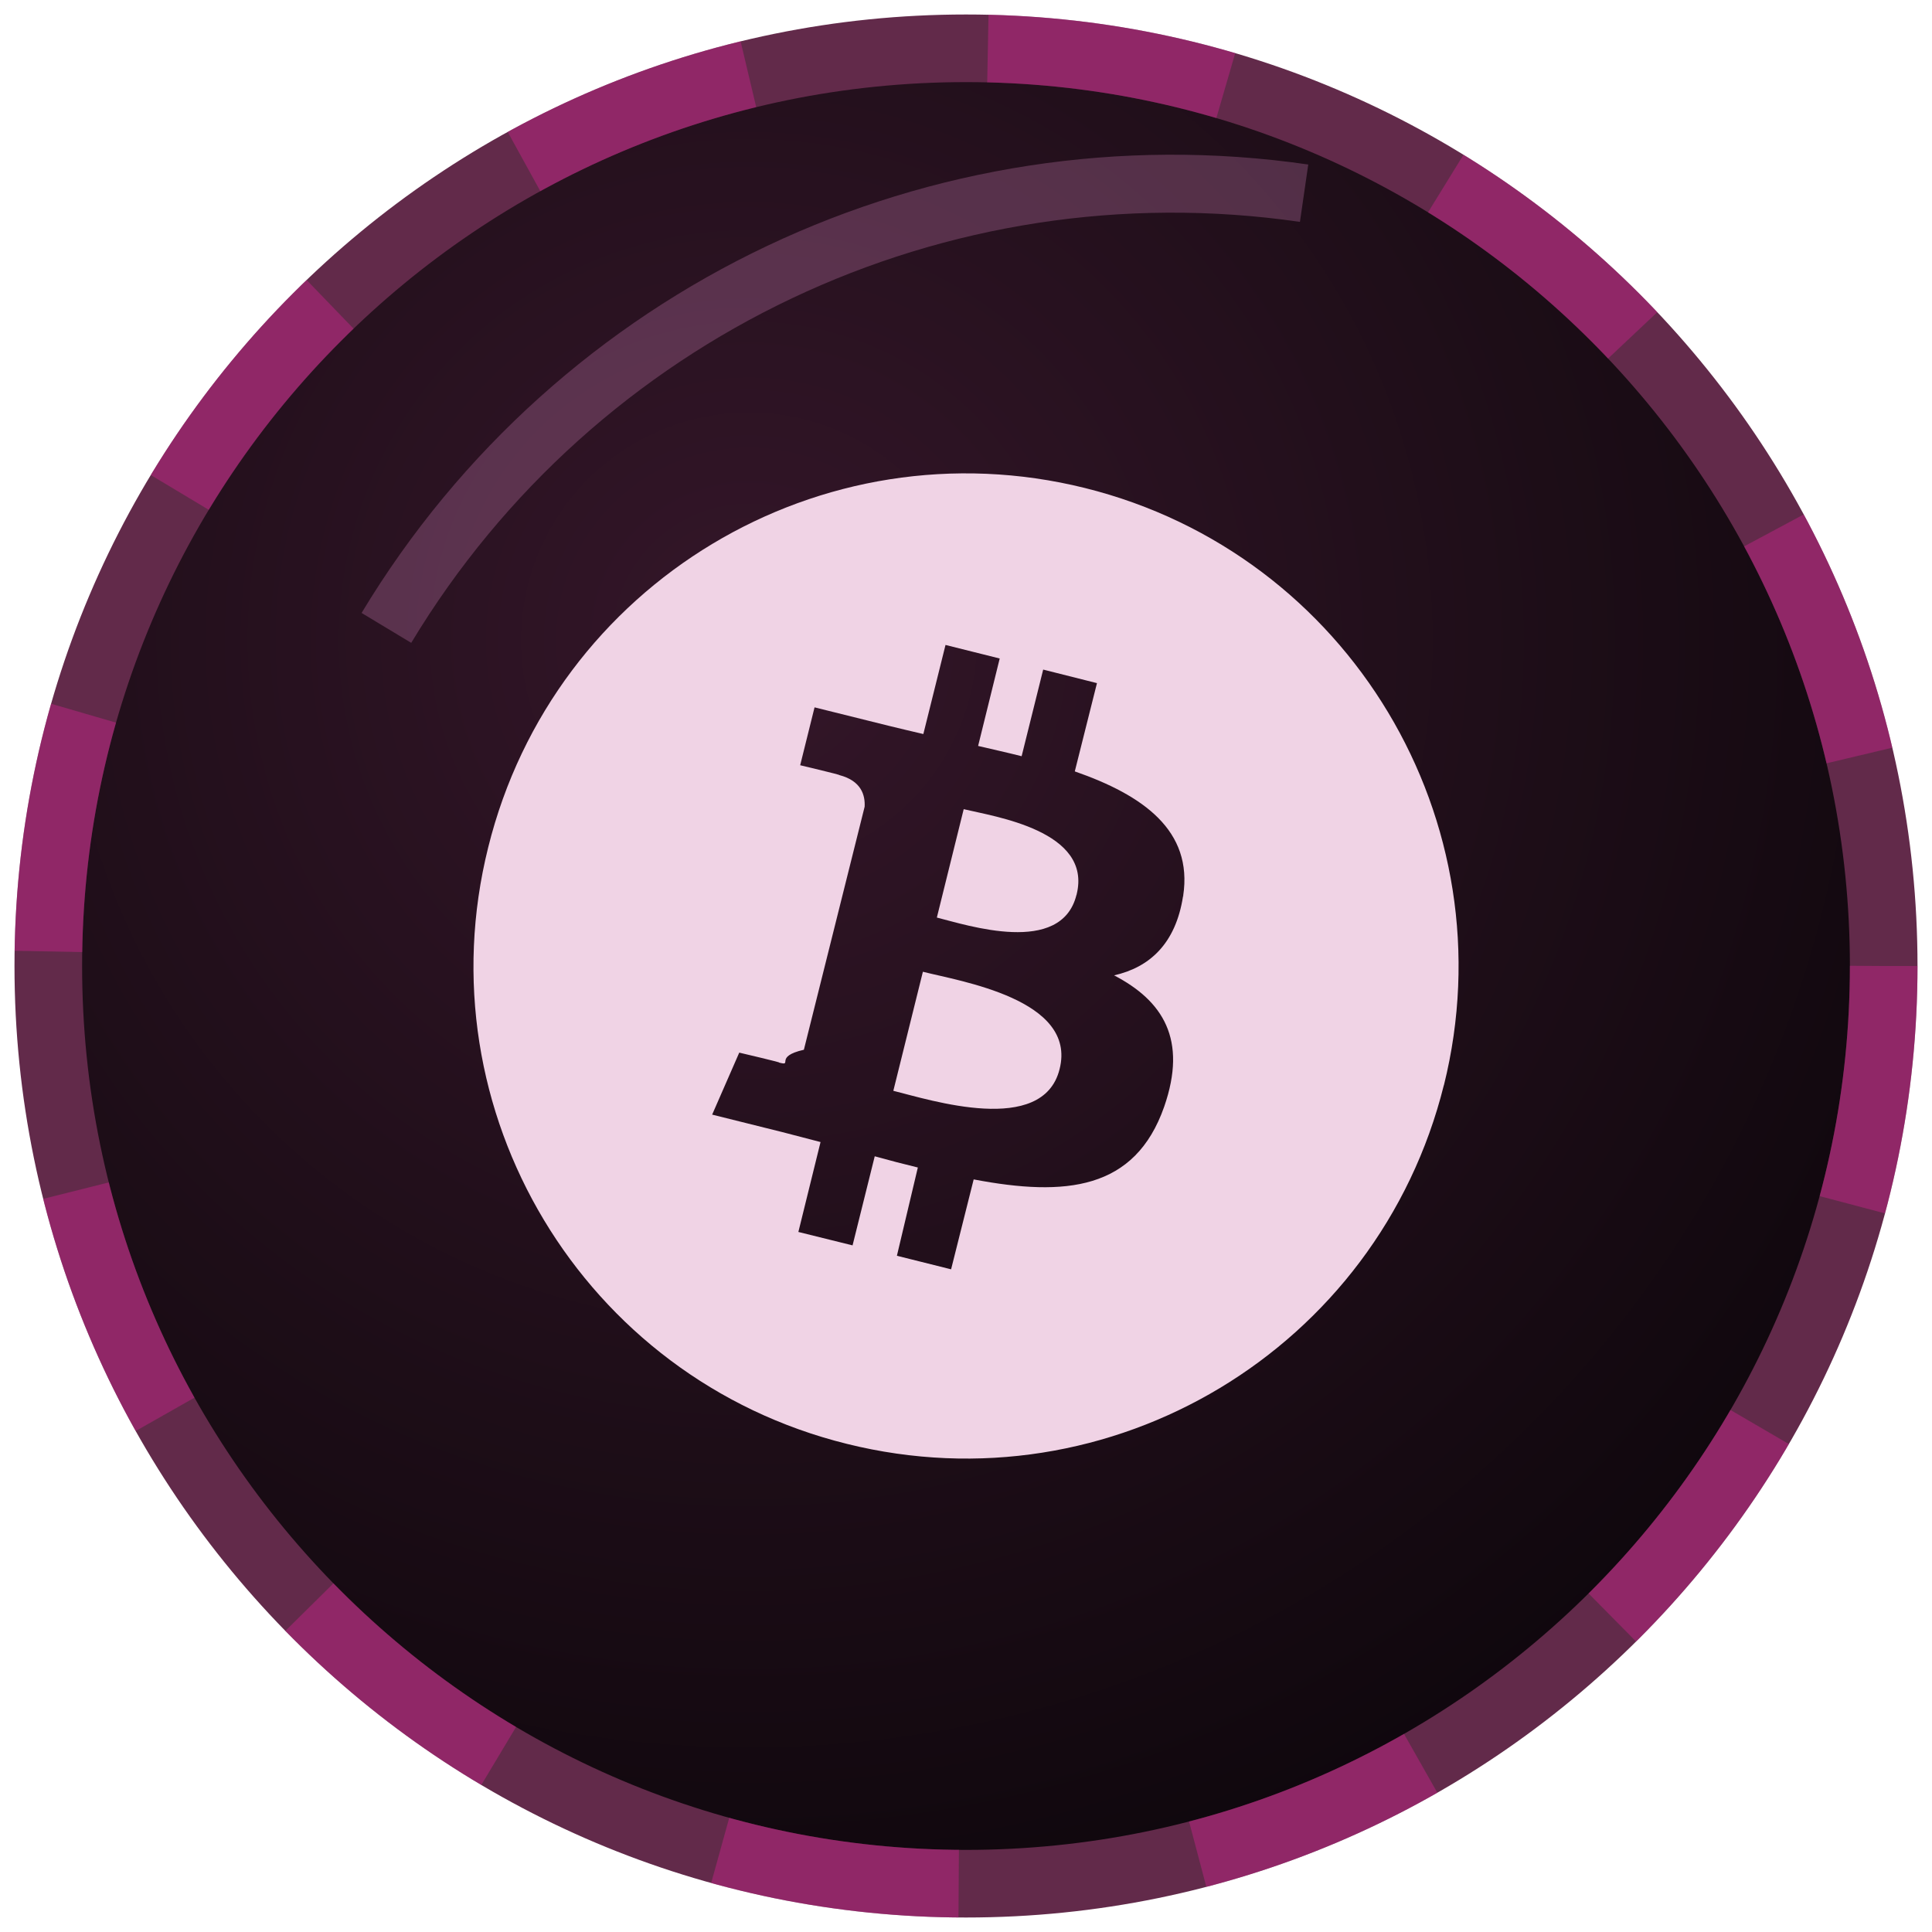
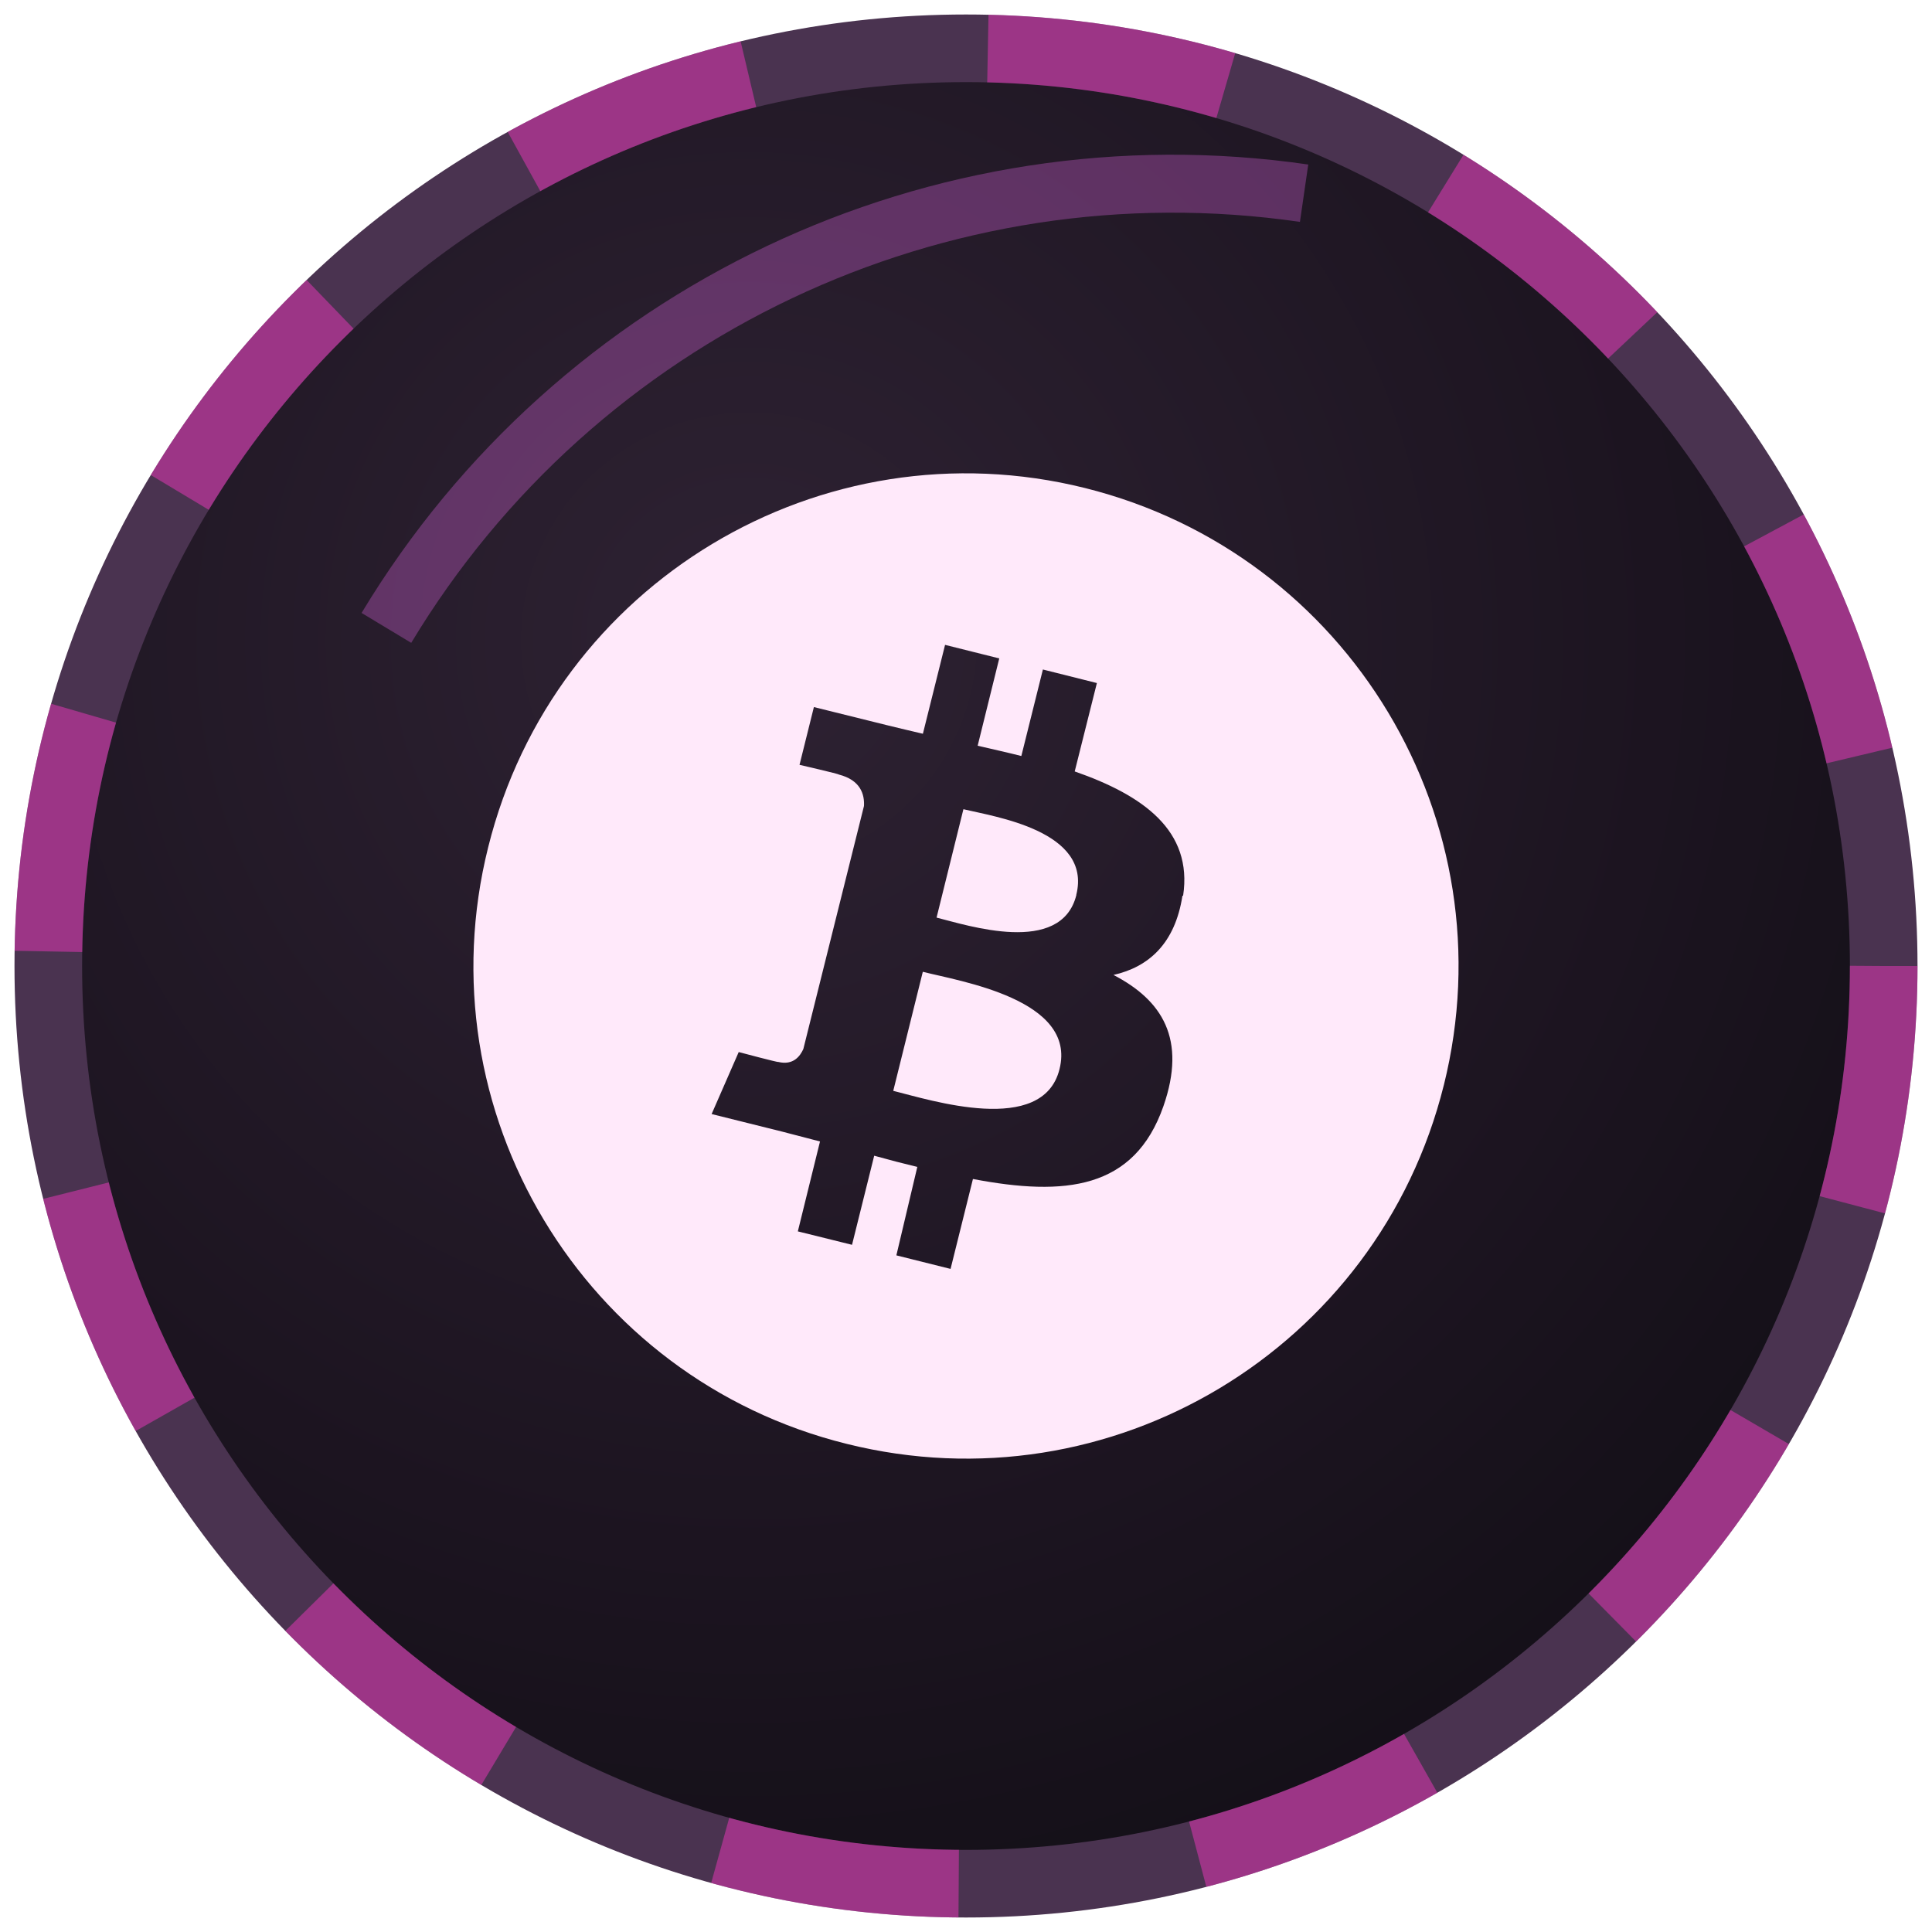
<svg xmlns="http://www.w3.org/2000/svg" viewBox="0 0 40 40" role="img" aria-label="BTC">
  <defs>
    <radialGradient id="g" cx="38%" cy="32%" r="72%">
-       <stop offset="0%" stop-color="#341629" />
-       <stop offset="70%" stop-color="#1a0c15" />
-       <stop offset="100%" stop-color="#0f070d" />
+       <stop offset="0%" stop-color="#2e2233" />
+       <stop offset="70%" stop-color="#1c1420" />
+       <stop offset="100%" stop-color="#141018" />
    </radialGradient>
  </defs>
-   <circle cx="20" cy="20" r="19" fill="url(#g)" stroke="#622a4a" stroke-width="1.4" />
-   <circle cx="20" cy="20" r="19" fill="none" stroke="#c72389" stroke-width="1.4" stroke-dasharray="5 5" opacity="0.45" />
-   <path d="M8 13 A19 19 0 0 1 27 4" stroke="#d886bd" stroke-width="1.2" fill="none" opacity="0.28" />
-   <g transform="translate(9.8 9.8) scale(0.85)" fill="#f0d3e5">
-     <path d="M23.64 14.9c-1.6 6.43-8.11 10.34-14.54 8.74C2.67 22.05-1.24 15.53.362 9.11 1.96 2.67 8.47-1.24 14.9.358c6.43 1.6 10.34 8.12 8.74 14.55v-.002zm-6.35-4.61c.24-1.59-.974-2.45-2.64-3.03l.54-2.15-1.31-.33-.525 2.11c-.345-.087-.705-.167-1.06-.25l.526-2.13-1.32-.33-.54 2.17c-.285-.067-.565-.132-.84-.2l-1.81-.45-.35 1.41s.975.23.955.24c.535.14.63.49.615.77l-1.48 5.92c-.75.17-.24.41-.614.31.15.02-.96-.24-.96-.24l-.66 1.51 1.71.426.93.242-.54 2.19 1.32.327.54-2.17c.36.1.705.19 1.05.273l-.51 2.15 1.32.33.55-2.19c2.24.427 3.93.257 4.64-1.77.57-1.64-.03-2.58-1.22-3.2.854-.193 1.5-.76 1.68-1.93h.01zm-3.01 4.22c-.404 1.64-3.16.75-4.05.53l.72-2.9c.896.23 3.76.67 3.33 2.37zm.41-4.24c-.37 1.49-2.66.735-3.4.55l.654-2.64c.744.18 3.14.524 2.75 2.08v.006z" />
+   <circle cx="20" cy="20" r="19" fill="url(#g)" stroke="#4a3350" stroke-width="1.4" />
+   <circle cx="20" cy="20" r="19" fill="none" stroke="#ff37c7" stroke-width="1.4" stroke-dasharray="5 5" opacity="0.45" />
+   <path d="M8 13 A19 19 0 0 1 27 4" stroke="#fc72ff" stroke-width="1.2" fill="none" opacity="0.28" />
+   <g transform="translate(9.8 9.8) scale(0.85)" fill="#ffe9fa">
+     <path d="M23.638 14.904c-1.602 6.43-8.113 10.34-14.542 8.736C2.67 22.05-1.244 15.525.362 9.105 1.962 2.67 8.475-1.243 14.9.358c6.43 1.605 10.342 8.115 8.738 14.548v-.002zm-6.35-4.613c.24-1.59-.974-2.45-2.64-3.03l.54-2.153-1.315-.33-.525 2.107c-.345-.087-.705-.167-1.064-.25l.526-2.127-1.32-.33-.54 2.165c-.285-.067-.565-.132-.84-.2l-1.815-.45-.35 1.407s.975.225.955.236c.535.136.63.486.615.766l-1.477 5.92c-.075.166-.24.406-.614.314.015.02-.96-.24-.96-.24l-.66 1.51 1.71.426.93.242-.54 2.19 1.32.327.54-2.17c.36.1.705.19 1.05.273l-.51 2.154 1.32.33.545-2.19c2.24.427 3.93.257 4.64-1.774.57-1.637-.03-2.58-1.217-3.196.854-.193 1.5-.76 1.68-1.93h.01zm-3.01 4.22c-.404 1.64-3.157.75-4.05.53l.72-2.9c.896.23 3.757.67 3.33 2.37zm.41-4.24c-.37 1.49-2.662.735-3.405.55l.654-2.64c.744.18 3.137.524 2.75 2.084v.006z" />
  </g>
</svg>
